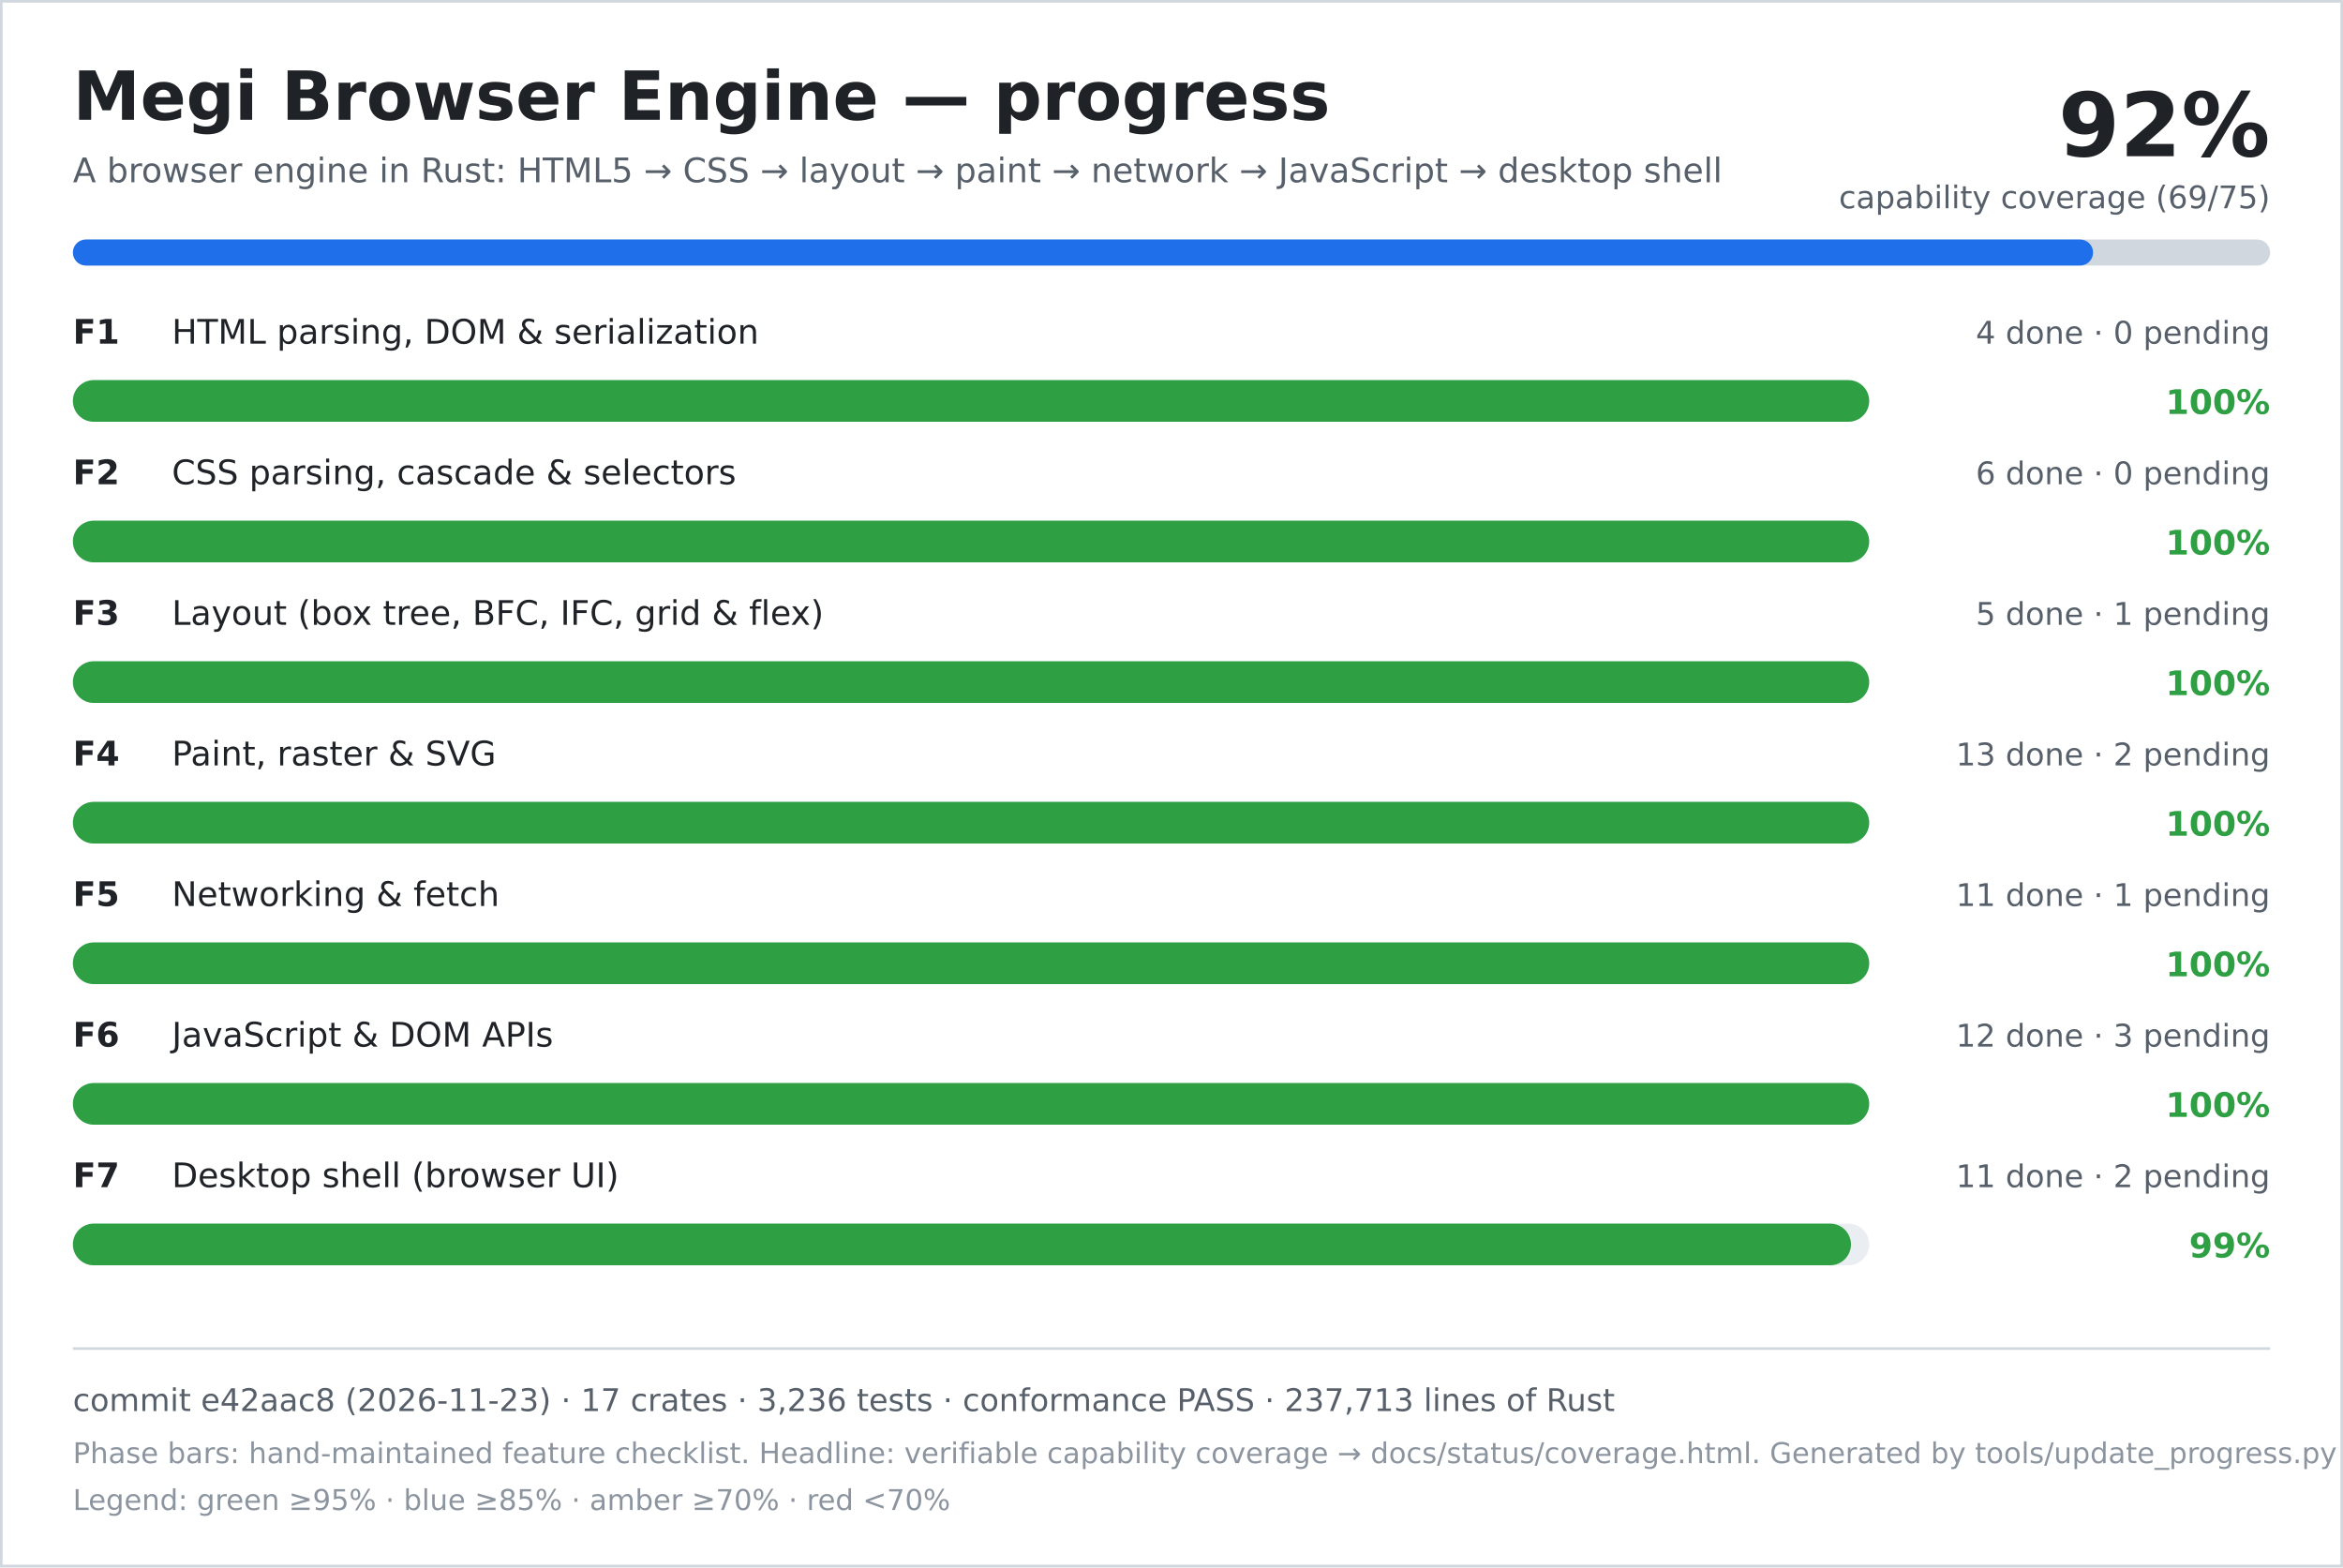
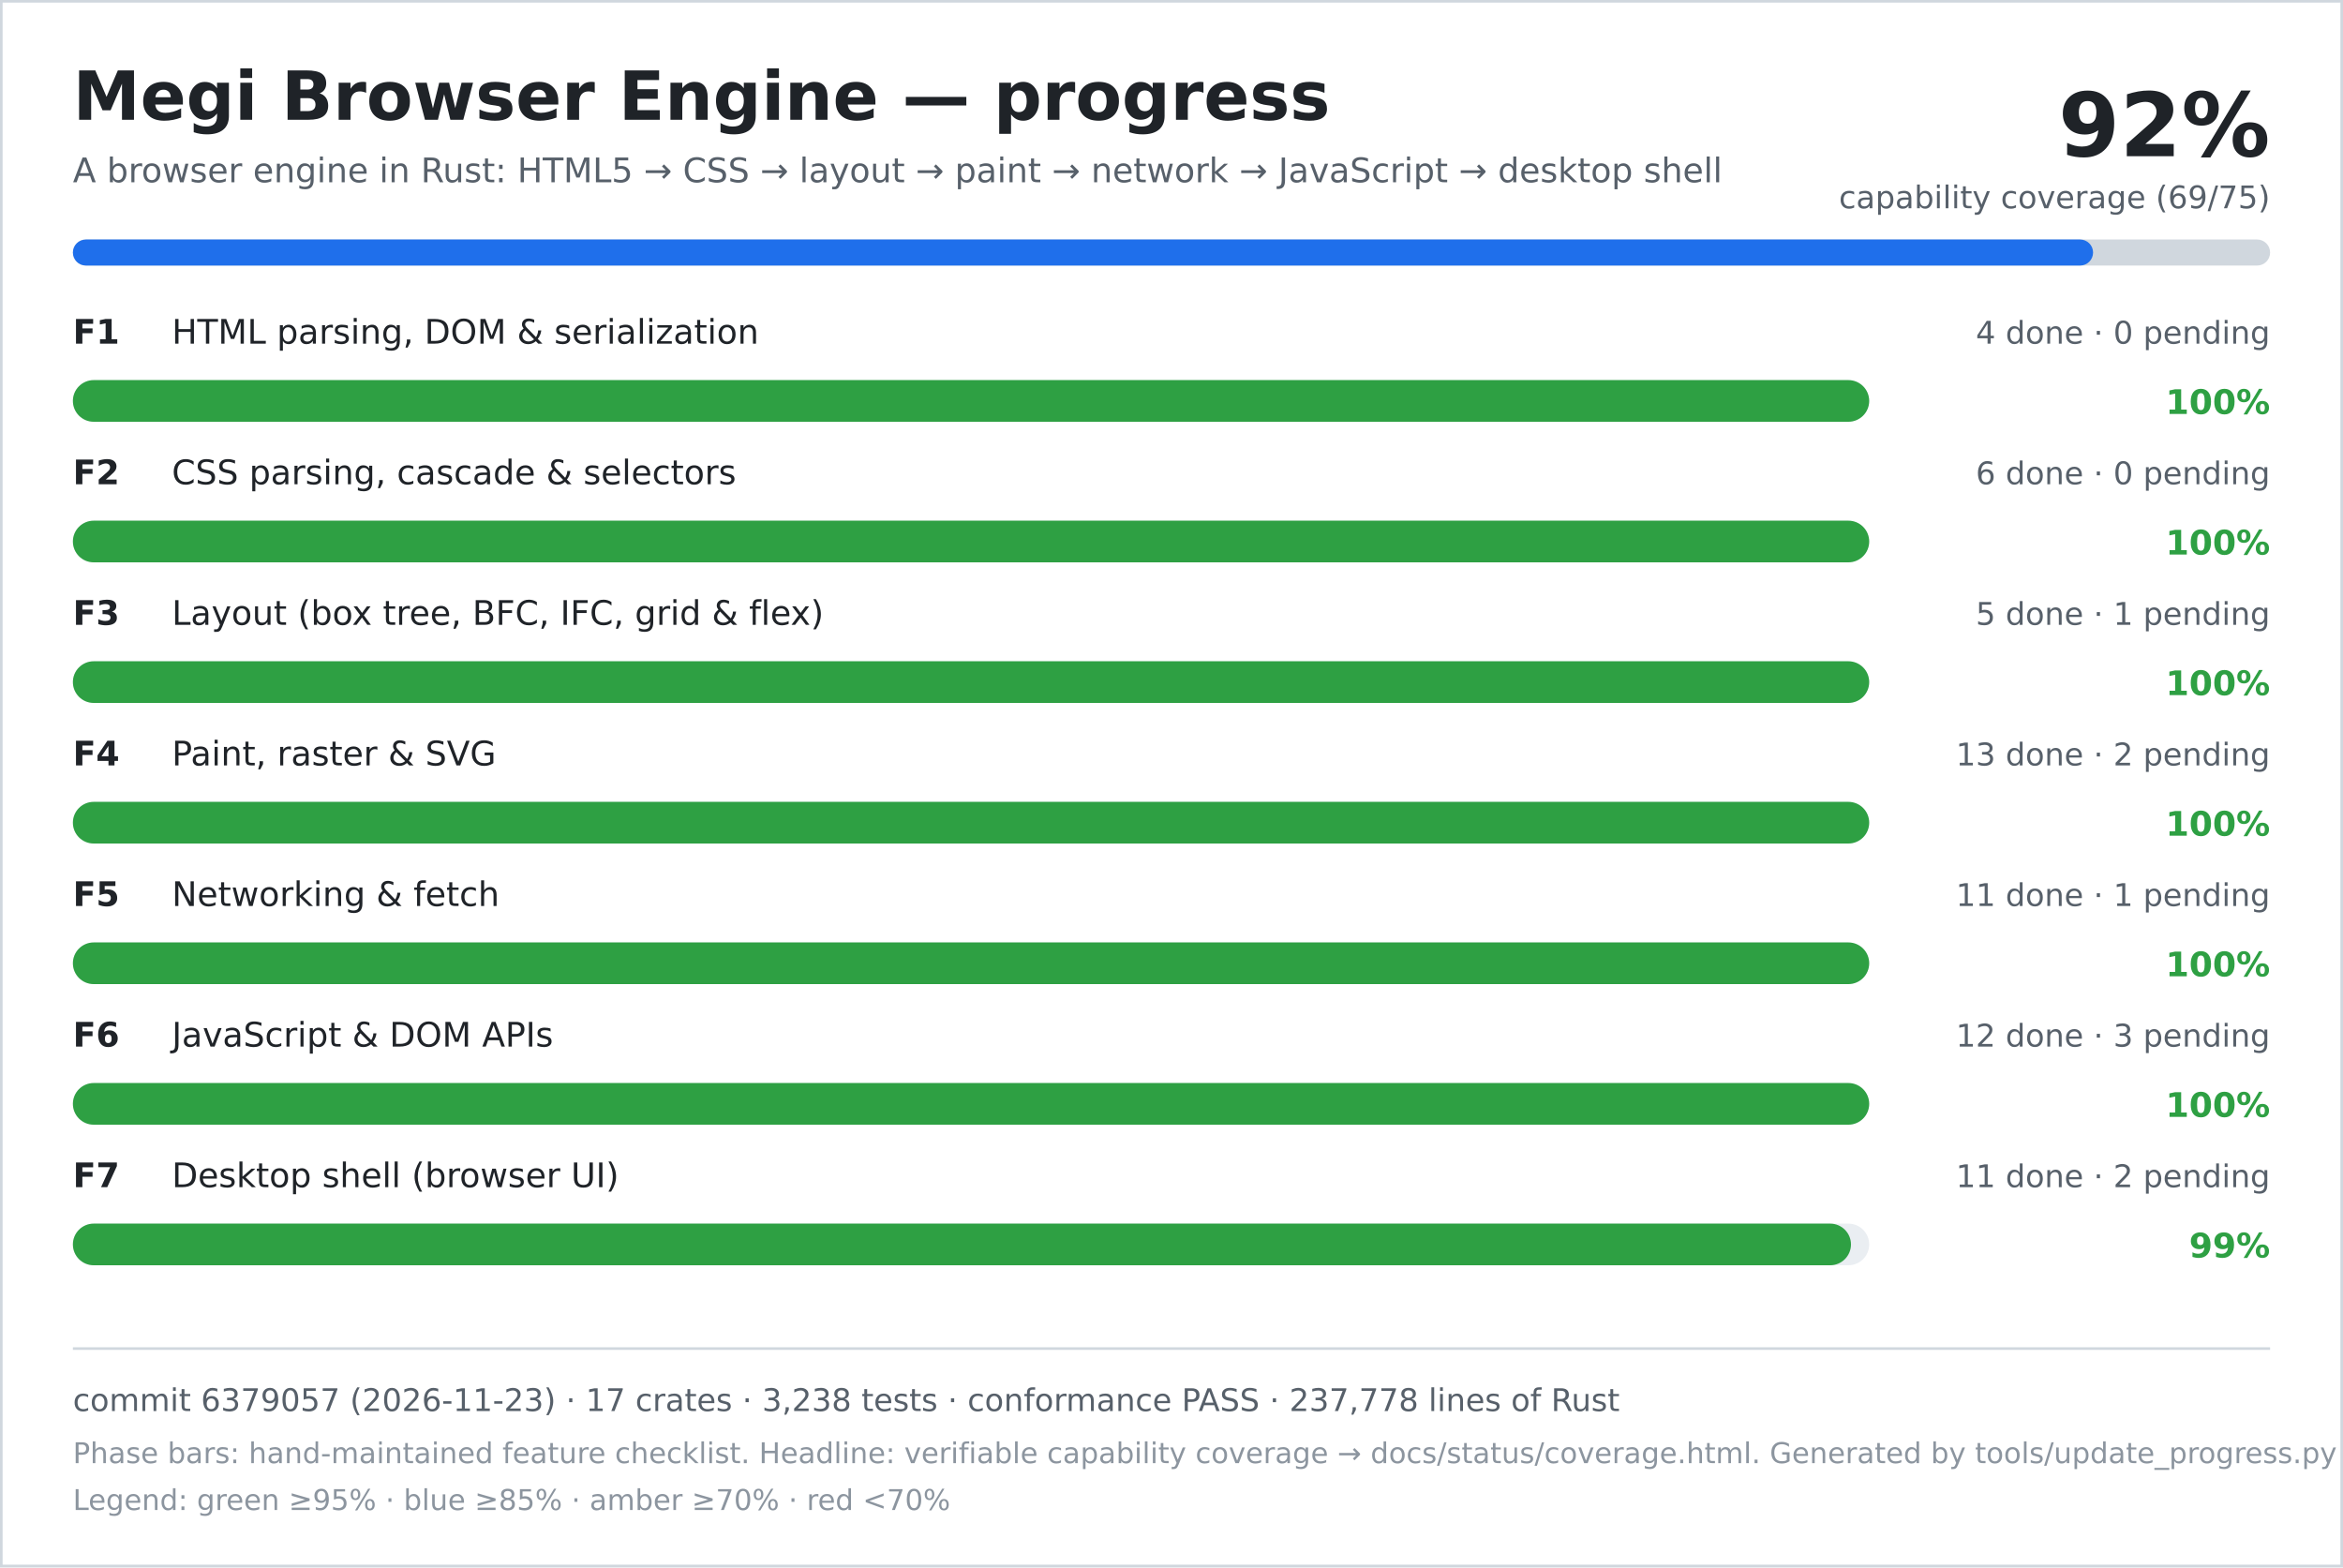
<svg xmlns="http://www.w3.org/2000/svg" width="900" height="602" viewBox="0 0 900 602" role="img" aria-labelledby="title desc">
  <rect width="900" height="602" fill="#ffffff" />
  <rect x="0.5" y="0.5" width="899" height="601" fill="none" stroke="#d0d7de" />
  <text x="28" y="46" font-family="DejaVu Sans, Verdana, sans-serif" font-size="26" font-weight="700" fill="#1f2328">Megi Browser Engine — progress</text>
  <text x="28" y="70" font-family="DejaVu Sans, Verdana, sans-serif" font-size="13" fill="#57606a">A browser engine in Rust: HTML5 → CSS → layout → paint → network → JavaScript → desktop shell</text>
  <text x="872" y="60" text-anchor="end" font-family="DejaVu Sans, Verdana, sans-serif" font-size="34" font-weight="700" fill="#1f2328">92%</text>
  <text x="872" y="80" text-anchor="end" font-family="DejaVu Sans, Verdana, sans-serif" font-size="12" fill="#57606a">capability coverage (69/75)</text>
  <rect x="28" y="92" width="844" height="10" rx="5" fill="#d0d7de" />
  <rect x="28" y="92" width="776" height="10" rx="5" fill="#1f6feb" />
  <text x="28" y="132" font-family="DejaVu Sans, Verdana, sans-serif" font-size="13" font-weight="700" fill="#1f2328">F1</text>
  <text x="66" y="132" font-family="DejaVu Sans, Verdana, sans-serif" font-size="13" fill="#1f2328">HTML parsing, DOM &amp; serialization</text>
  <text x="872" y="132" text-anchor="end" font-family="DejaVu Sans, Verdana, sans-serif" font-size="12" fill="#57606a">4 done · 0 pending</text>
  <rect x="28" y="146" width="690" height="16" rx="8" fill="#eaeef2" />
  <rect x="28" y="146" width="690" height="16" rx="8" fill="#2ea043" />
  <text x="872" y="159" text-anchor="end" font-family="DejaVu Sans, Verdana, sans-serif" font-size="13" font-weight="700" fill="#2ea043">100%</text>
  <text x="28" y="186" font-family="DejaVu Sans, Verdana, sans-serif" font-size="13" font-weight="700" fill="#1f2328">F2</text>
  <text x="66" y="186" font-family="DejaVu Sans, Verdana, sans-serif" font-size="13" fill="#1f2328">CSS parsing, cascade &amp; selectors</text>
  <text x="872" y="186" text-anchor="end" font-family="DejaVu Sans, Verdana, sans-serif" font-size="12" fill="#57606a">6 done · 0 pending</text>
  <rect x="28" y="200" width="690" height="16" rx="8" fill="#eaeef2" />
  <rect x="28" y="200" width="690" height="16" rx="8" fill="#2ea043" />
  <text x="872" y="213" text-anchor="end" font-family="DejaVu Sans, Verdana, sans-serif" font-size="13" font-weight="700" fill="#2ea043">100%</text>
  <text x="28" y="240" font-family="DejaVu Sans, Verdana, sans-serif" font-size="13" font-weight="700" fill="#1f2328">F3</text>
  <text x="66" y="240" font-family="DejaVu Sans, Verdana, sans-serif" font-size="13" fill="#1f2328">Layout (box tree, BFC, IFC, grid &amp; flex)</text>
  <text x="872" y="240" text-anchor="end" font-family="DejaVu Sans, Verdana, sans-serif" font-size="12" fill="#57606a">5 done · 1 pending</text>
  <rect x="28" y="254" width="690" height="16" rx="8" fill="#eaeef2" />
  <rect x="28" y="254" width="690" height="16" rx="8" fill="#2ea043" />
  <text x="872" y="267" text-anchor="end" font-family="DejaVu Sans, Verdana, sans-serif" font-size="13" font-weight="700" fill="#2ea043">100%</text>
  <text x="28" y="294" font-family="DejaVu Sans, Verdana, sans-serif" font-size="13" font-weight="700" fill="#1f2328">F4</text>
  <text x="66" y="294" font-family="DejaVu Sans, Verdana, sans-serif" font-size="13" fill="#1f2328">Paint, raster &amp; SVG</text>
  <text x="872" y="294" text-anchor="end" font-family="DejaVu Sans, Verdana, sans-serif" font-size="12" fill="#57606a">13 done · 2 pending</text>
  <rect x="28" y="308" width="690" height="16" rx="8" fill="#eaeef2" />
  <rect x="28" y="308" width="690" height="16" rx="8" fill="#2ea043" />
  <text x="872" y="321" text-anchor="end" font-family="DejaVu Sans, Verdana, sans-serif" font-size="13" font-weight="700" fill="#2ea043">100%</text>
  <text x="28" y="348" font-family="DejaVu Sans, Verdana, sans-serif" font-size="13" font-weight="700" fill="#1f2328">F5</text>
  <text x="66" y="348" font-family="DejaVu Sans, Verdana, sans-serif" font-size="13" fill="#1f2328">Networking &amp; fetch</text>
  <text x="872" y="348" text-anchor="end" font-family="DejaVu Sans, Verdana, sans-serif" font-size="12" fill="#57606a">11 done · 1 pending</text>
  <rect x="28" y="362" width="690" height="16" rx="8" fill="#eaeef2" />
  <rect x="28" y="362" width="690" height="16" rx="8" fill="#2ea043" />
  <text x="872" y="375" text-anchor="end" font-family="DejaVu Sans, Verdana, sans-serif" font-size="13" font-weight="700" fill="#2ea043">100%</text>
  <text x="28" y="402" font-family="DejaVu Sans, Verdana, sans-serif" font-size="13" font-weight="700" fill="#1f2328">F6</text>
  <text x="66" y="402" font-family="DejaVu Sans, Verdana, sans-serif" font-size="13" fill="#1f2328">JavaScript &amp; DOM APIs</text>
  <text x="872" y="402" text-anchor="end" font-family="DejaVu Sans, Verdana, sans-serif" font-size="12" fill="#57606a">12 done · 3 pending</text>
  <rect x="28" y="416" width="690" height="16" rx="8" fill="#eaeef2" />
  <rect x="28" y="416" width="690" height="16" rx="8" fill="#2ea043" />
  <text x="872" y="429" text-anchor="end" font-family="DejaVu Sans, Verdana, sans-serif" font-size="13" font-weight="700" fill="#2ea043">100%</text>
  <text x="28" y="456" font-family="DejaVu Sans, Verdana, sans-serif" font-size="13" font-weight="700" fill="#1f2328">F7</text>
  <text x="66" y="456" font-family="DejaVu Sans, Verdana, sans-serif" font-size="13" fill="#1f2328">Desktop shell (browser UI)</text>
  <text x="872" y="456" text-anchor="end" font-family="DejaVu Sans, Verdana, sans-serif" font-size="12" fill="#57606a">11 done · 2 pending</text>
  <rect x="28" y="470" width="690" height="16" rx="8" fill="#eaeef2" />
  <rect x="28" y="470" width="683" height="16" rx="8" fill="#2ea043" />
  <text x="872" y="483" text-anchor="end" font-family="DejaVu Sans, Verdana, sans-serif" font-size="13" font-weight="700" fill="#2ea043">99%</text>
  <line x1="28" y1="518" x2="872" y2="518" stroke="#d0d7de" />
-   <text x="28" y="542" font-family="DejaVu Sans, Verdana, sans-serif" font-size="12" fill="#57606a">commit e42aac8 (2026-11-23) · 17 crates · 3,236 tests · conformance PASS · 237,713 lines of Rust</text>
+   <text x="28" y="542" font-family="DejaVu Sans, Verdana, sans-serif" font-size="12" fill="#57606a">commit 6379057 (2026-11-23) · 17 crates · 3,238 tests · conformance PASS · 237,778 lines of Rust</text>
  <text x="28" y="562" font-family="DejaVu Sans, Verdana, sans-serif" font-size="11" fill="#8c959f">Phase bars: hand-maintained feature checklist. Headline: verifiable capability coverage → docs/status/coverage.html. Generated by tools/update_progress.py — do not edit.</text>
  <text x="28" y="580" font-family="DejaVu Sans, Verdana, sans-serif" font-size="11" fill="#8c959f">Legend: green ≥95% · blue ≥85% · amber ≥70% · red &lt;70%</text>
</svg>
